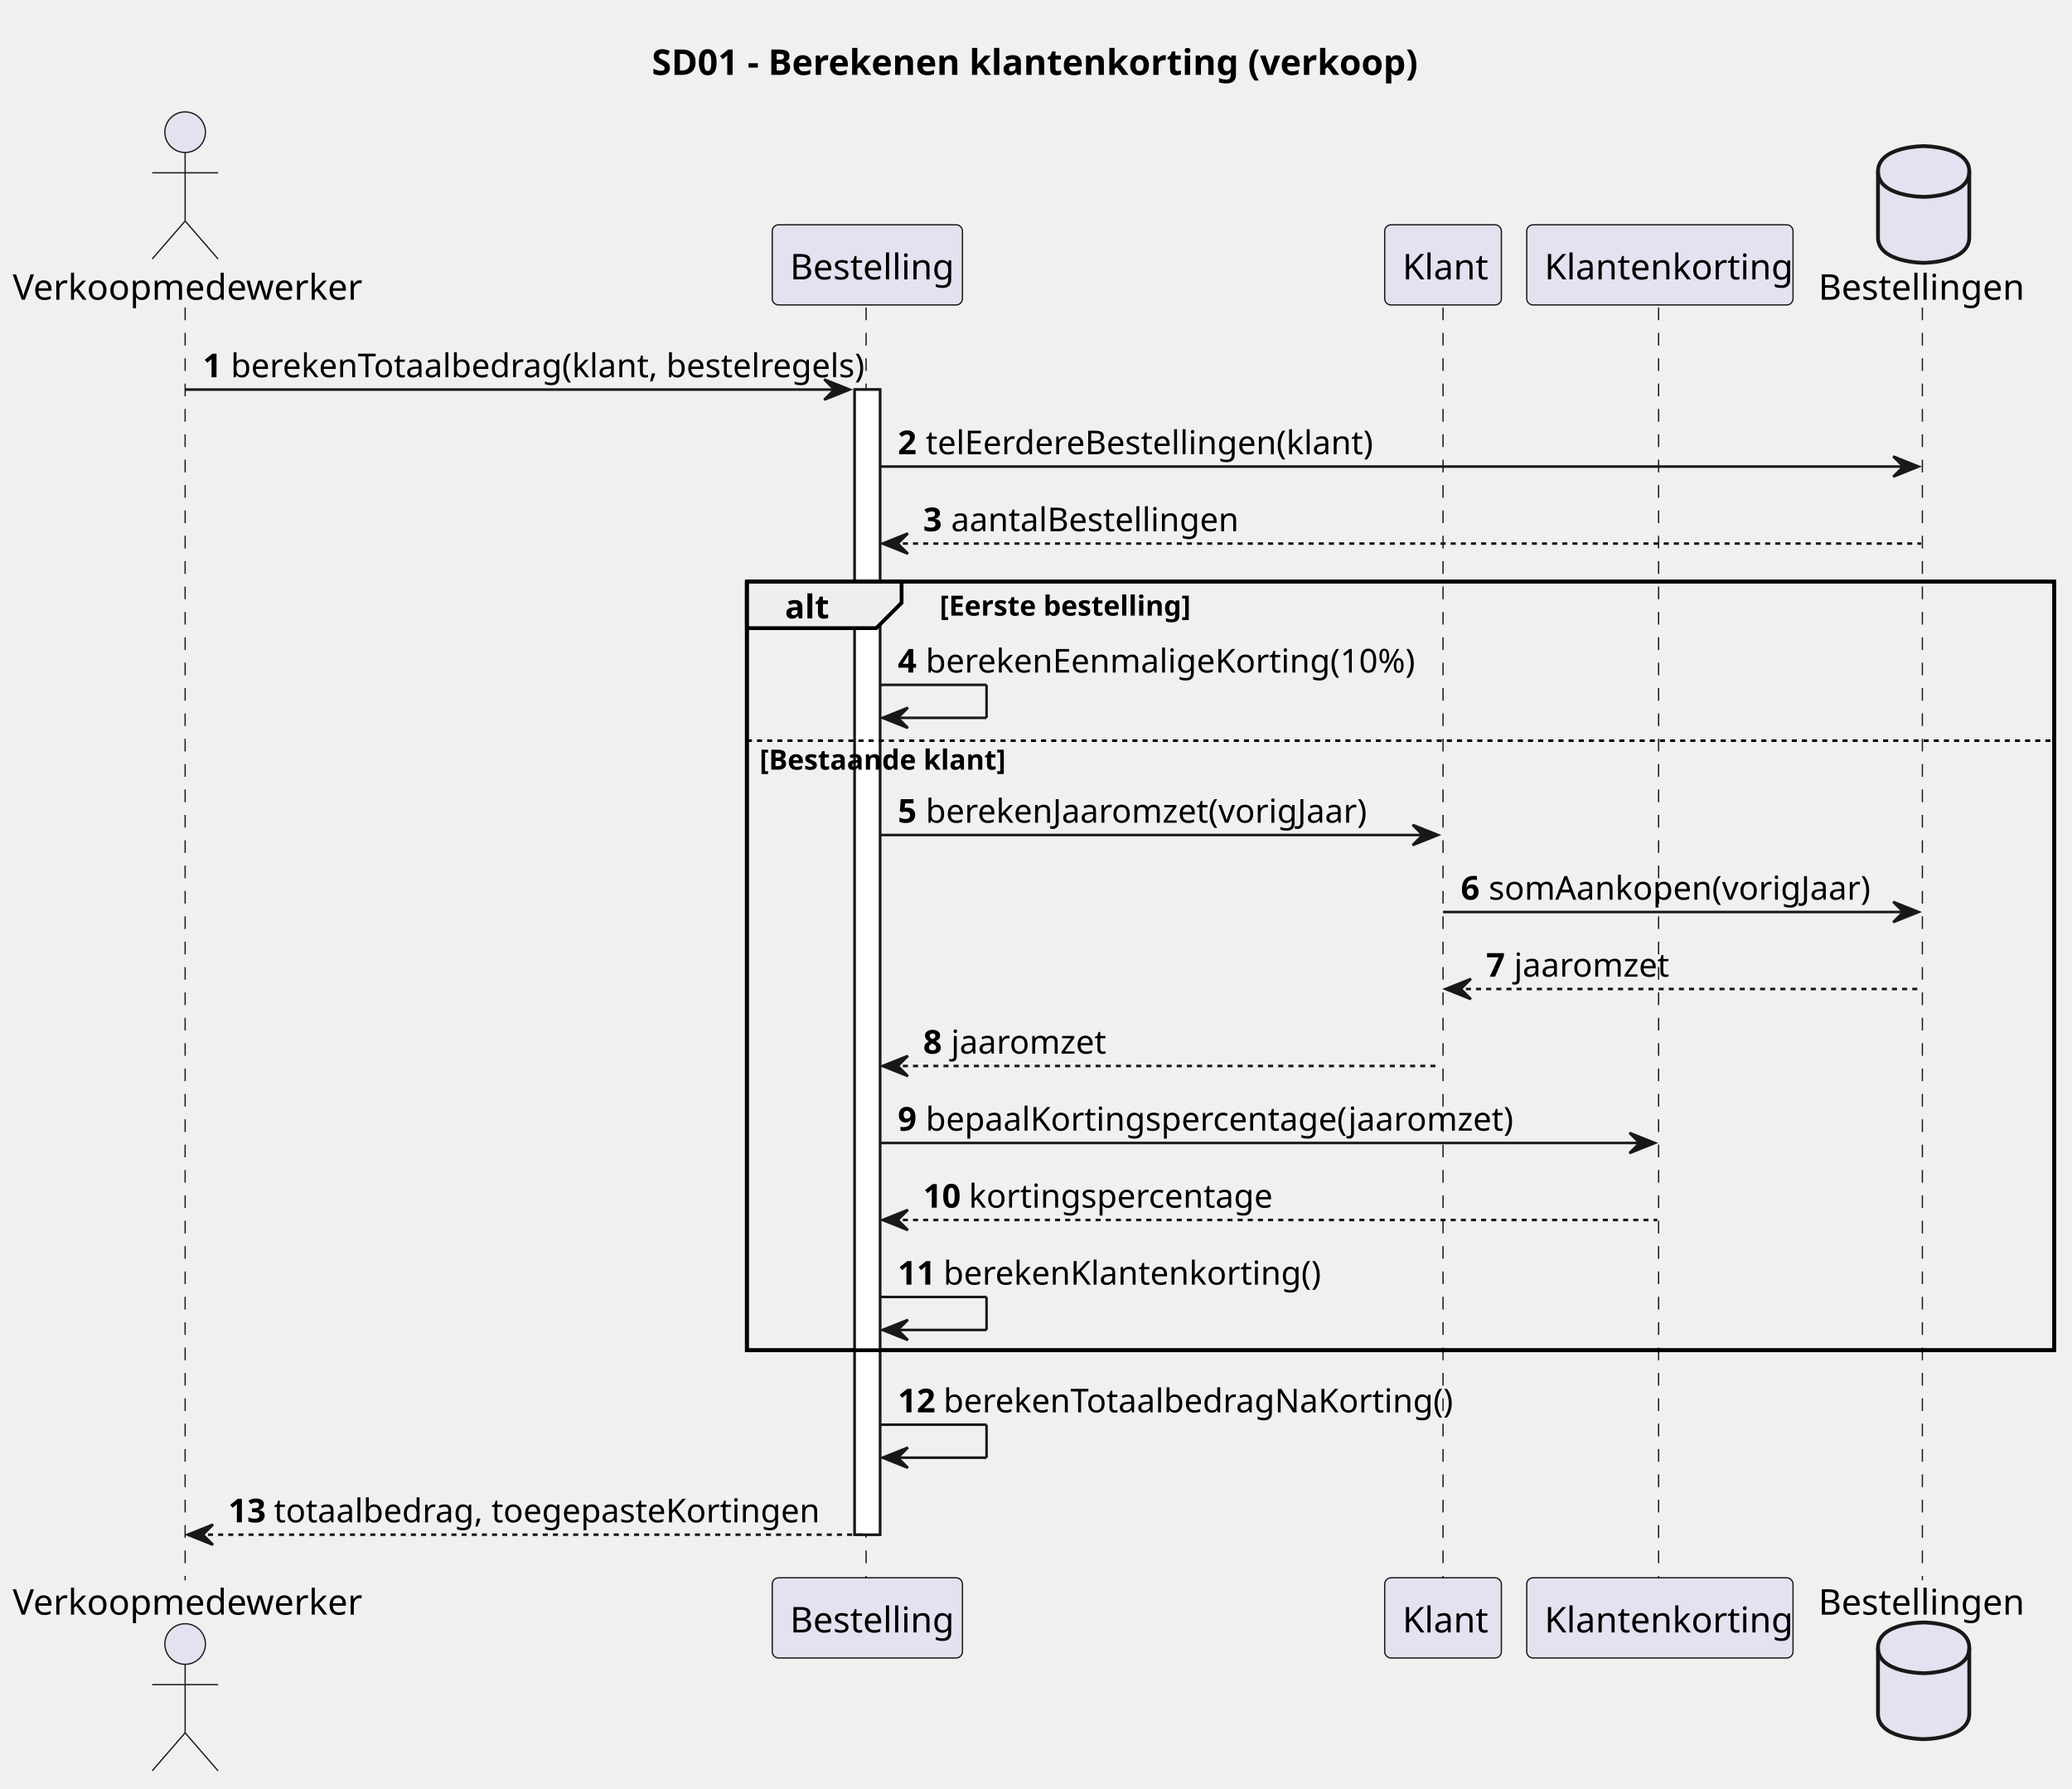
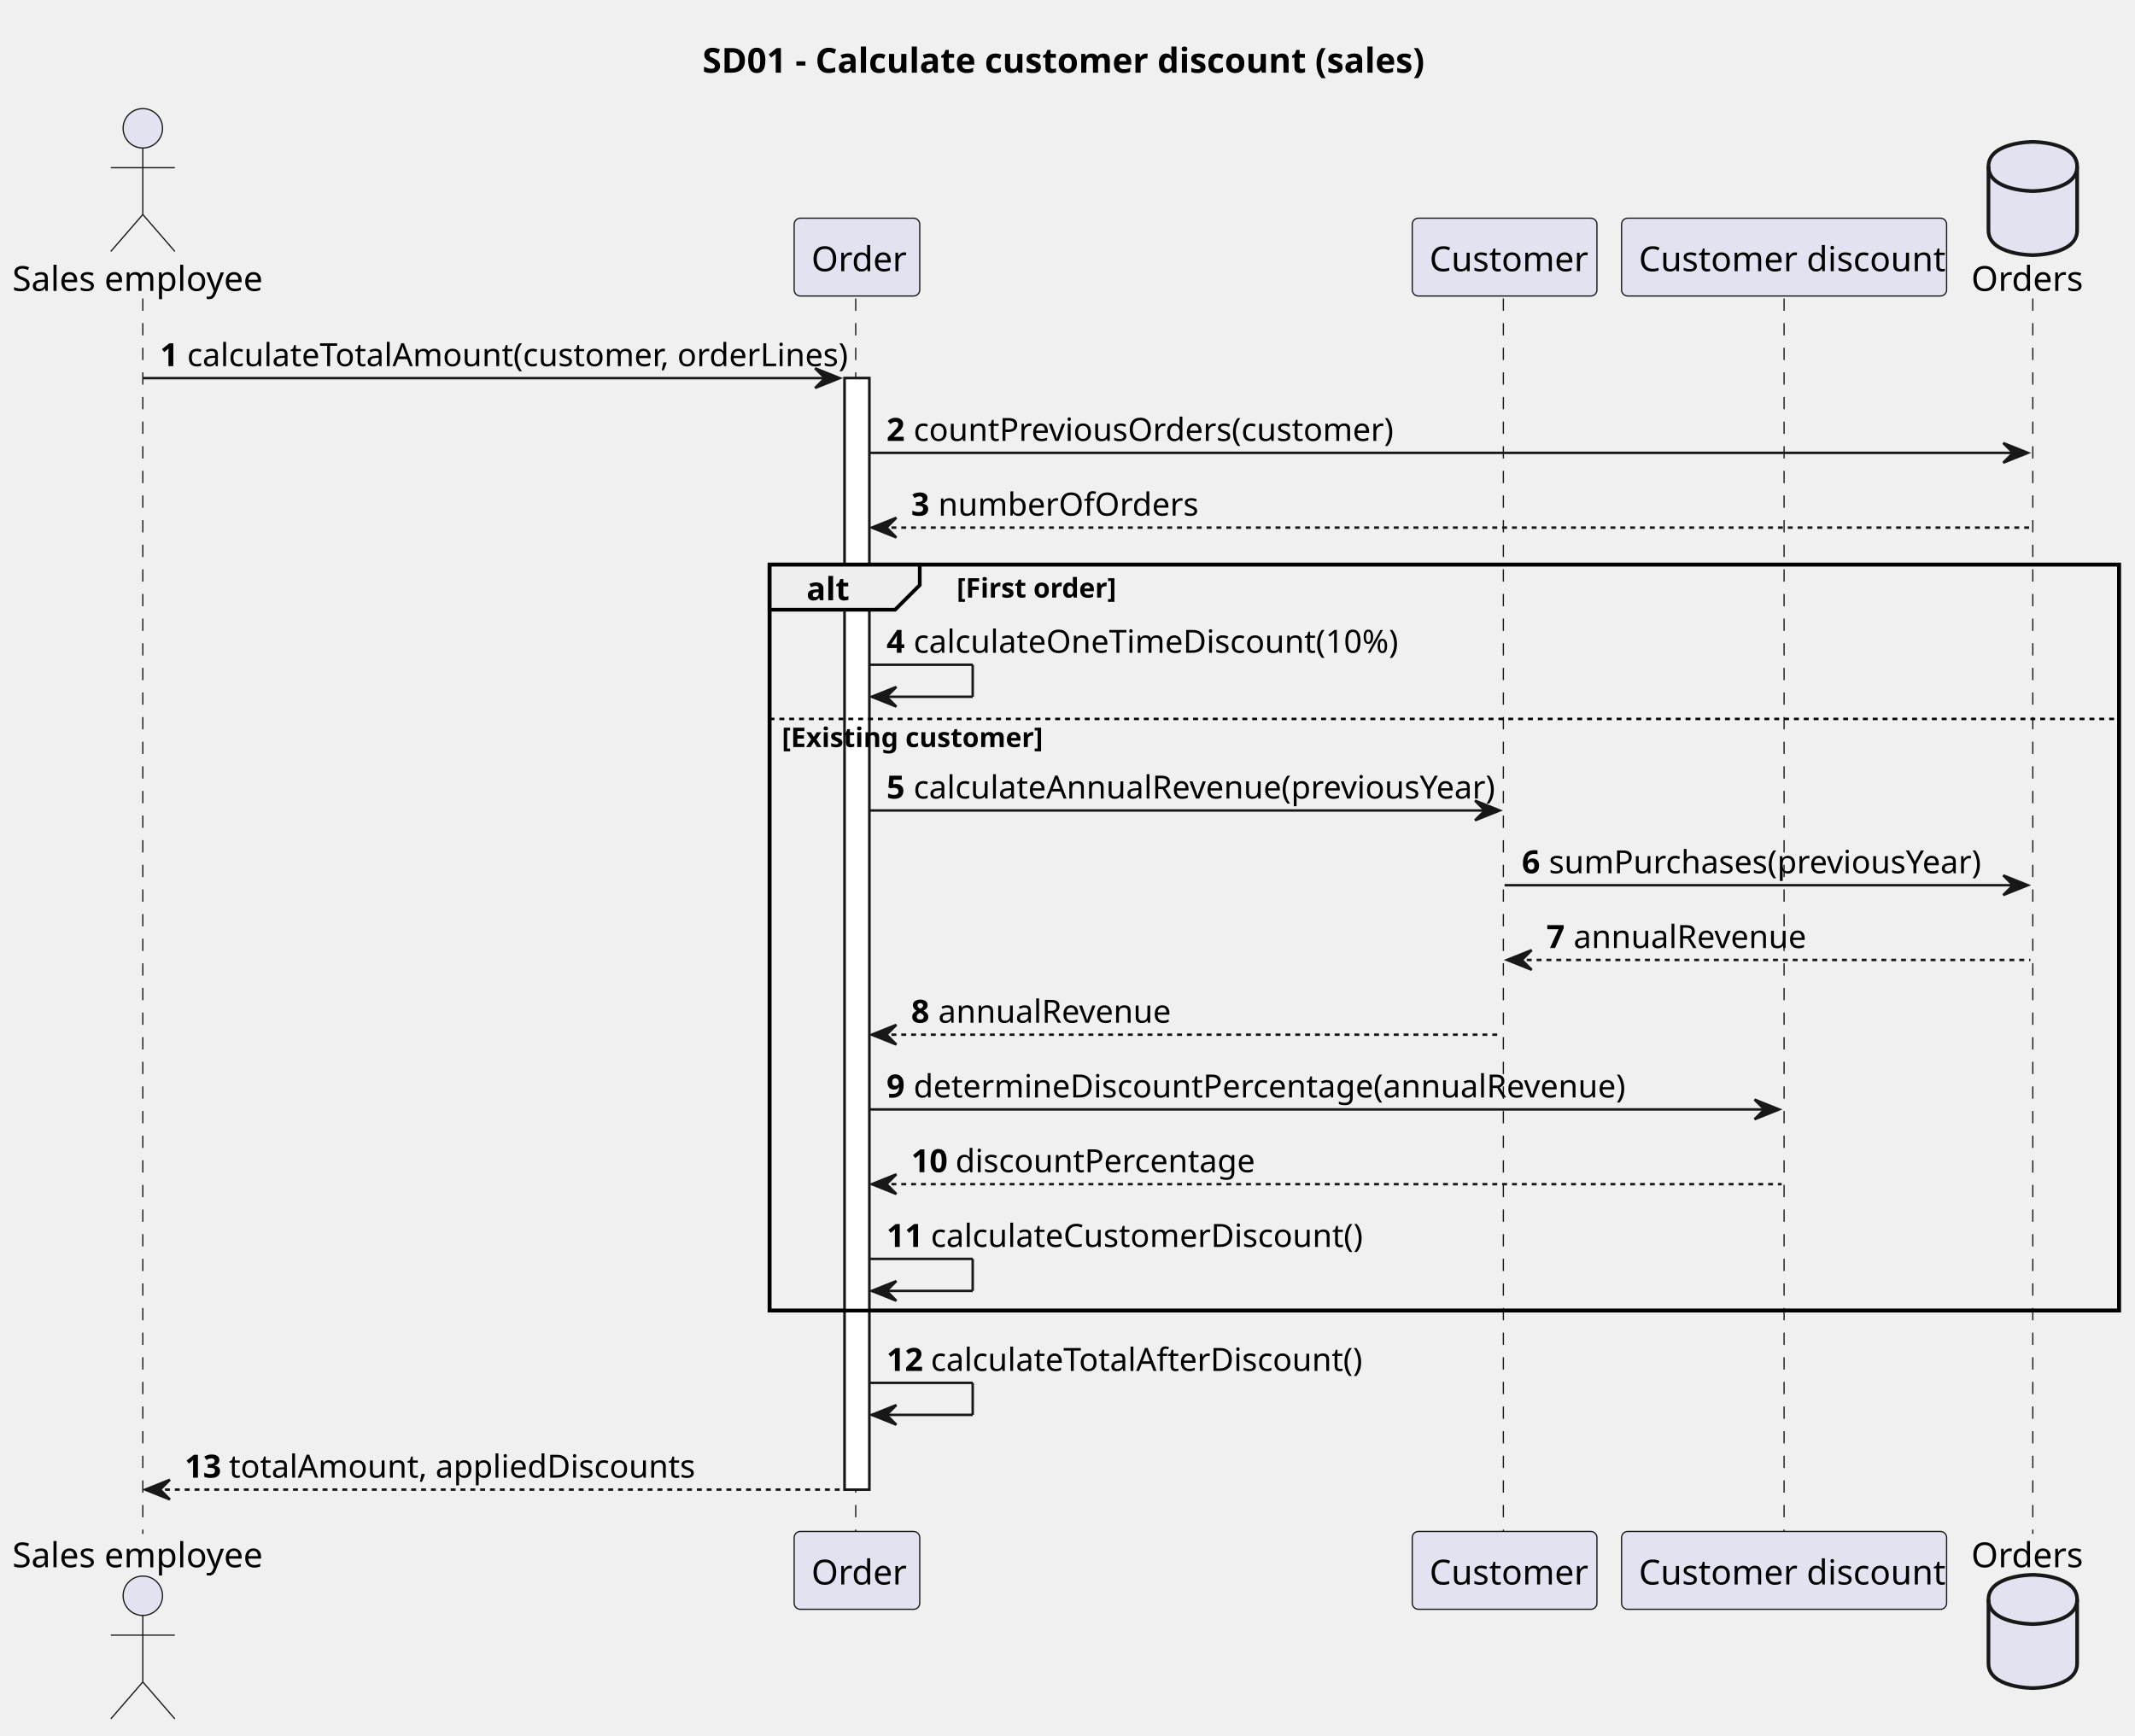
- <svg xmlns="http://www.w3.org/2000/svg" contentStyleType="text/css" height="705px" preserveAspectRatio="none" style="width:817px;height:705px;background:#FFFFFF;" version="1.1" viewBox="0 0 817 705" width="817px" zoomAndPan="magnify">
+ <svg xmlns="http://www.w3.org/2000/svg" contentStyleType="text/css" height="705px" preserveAspectRatio="none" style="width:867px;height:705px;background:#FFFFFF;" version="1.1" viewBox="0 0 867 705" width="867px" zoomAndPan="magnify">
  <defs />
  <g>
-     <text fill="#000000" font-family="sans-serif" font-size="14" font-weight="bold" lengthAdjust="spacing" textLength="305" x="257" y="29.533">SD01 - Berekenen klantenkorting (verkoop)</text>
-     <rect fill="#FFFFFF" height="451.406" style="stroke:#181818;stroke-width:1.0;" width="10" x="337" y="153.57" />
-     <rect fill="none" height="303" style="stroke:#000000;stroke-width:1.5;" width="515.5" x="294.5" y="229.273" />
-     <line style="stroke:#181818;stroke-width:0.5;stroke-dasharray:5.0,5.0;" x1="73" x2="73" y1="121.219" y2="622.977" />
-     <line style="stroke:#181818;stroke-width:0.5;stroke-dasharray:5.0,5.0;" x1="341.5" x2="341.5" y1="121.219" y2="622.977" />
-     <line style="stroke:#181818;stroke-width:0.5;stroke-dasharray:5.0,5.0;" x1="569" x2="569" y1="121.219" y2="622.977" />
-     <line style="stroke:#181818;stroke-width:0.5;stroke-dasharray:5.0,5.0;" x1="654" x2="654" y1="121.219" y2="622.977" />
-     <line style="stroke:#181818;stroke-width:0.5;stroke-dasharray:5.0,5.0;" x1="758" x2="758" y1="121.219" y2="622.977" />
-     <text fill="#000000" font-family="sans-serif" font-size="14" lengthAdjust="spacing" textLength="130" x="5" y="118.143">Verkoopmedewerker</text>
-     <ellipse cx="73" cy="52.109" fill="#E2E2F0" rx="8" ry="8" style="stroke:#181818;stroke-width:0.5;" />
-     <path d="M73,60.109 L73,87.109 M60,68.109 L86,68.109 M73,87.109 L60,102.109 M73,87.109 L86,102.109 " fill="none" style="stroke:#181818;stroke-width:0.5;" />
-     <text fill="#000000" font-family="sans-serif" font-size="14" lengthAdjust="spacing" textLength="130" x="5" y="636.51">Verkoopmedewerker</text>
-     <ellipse cx="73" cy="648.086" fill="#E2E2F0" rx="8" ry="8" style="stroke:#181818;stroke-width:0.5;" />
-     <path d="M73,656.086 L73,683.086 M60,664.086 L86,664.086 M73,683.086 L60,698.086 M73,683.086 L86,698.086 " fill="none" style="stroke:#181818;stroke-width:0.5;" />
-     <rect fill="#E2E2F0" height="31.609" rx="2.5" ry="2.5" style="stroke:#181818;stroke-width:0.5;" width="75" x="304.5" y="88.609" />
-     <text fill="#000000" font-family="sans-serif" font-size="14" lengthAdjust="spacing" textLength="61" x="311.5" y="110.143">Bestelling</text>
-     <rect fill="#E2E2F0" height="31.609" rx="2.5" ry="2.5" style="stroke:#181818;stroke-width:0.5;" width="75" x="304.5" y="621.977" />
-     <text fill="#000000" font-family="sans-serif" font-size="14" lengthAdjust="spacing" textLength="61" x="311.5" y="643.51">Bestelling</text>
-     <rect fill="#E2E2F0" height="31.609" rx="2.5" ry="2.5" style="stroke:#181818;stroke-width:0.5;" width="46" x="546" y="88.609" />
-     <text fill="#000000" font-family="sans-serif" font-size="14" lengthAdjust="spacing" textLength="32" x="553" y="110.143">Klant</text>
-     <rect fill="#E2E2F0" height="31.609" rx="2.5" ry="2.5" style="stroke:#181818;stroke-width:0.5;" width="46" x="546" y="621.977" />
-     <text fill="#000000" font-family="sans-serif" font-size="14" lengthAdjust="spacing" textLength="32" x="553" y="643.51">Klant</text>
-     <rect fill="#E2E2F0" height="31.609" rx="2.5" ry="2.5" style="stroke:#181818;stroke-width:0.5;" width="105" x="602" y="88.609" />
-     <text fill="#000000" font-family="sans-serif" font-size="14" lengthAdjust="spacing" textLength="91" x="609" y="110.143">Klantenkorting</text>
-     <rect fill="#E2E2F0" height="31.609" rx="2.5" ry="2.5" style="stroke:#181818;stroke-width:0.5;" width="105" x="602" y="621.977" />
-     <text fill="#000000" font-family="sans-serif" font-size="14" lengthAdjust="spacing" textLength="91" x="609" y="643.51">Klantenkorting</text>
-     <text fill="#000000" font-family="sans-serif" font-size="14" lengthAdjust="spacing" textLength="77" x="717" y="118.143">Bestellingen</text>
-     <path d="M740.5,67.609 C740.5,57.609 758.5,57.609 758.5,57.609 C758.5,57.609 776.5,57.609 776.5,67.609 L776.5,93.609 C776.5,103.609 758.5,103.609 758.5,103.609 C758.5,103.609 740.5,103.609 740.5,93.609 L740.5,67.609 " fill="#E2E2F0" style="stroke:#181818;stroke-width:1.5;" />
-     <path d="M740.5,67.609 C740.5,77.609 758.5,77.609 758.5,77.609 C758.5,77.609 776.5,77.609 776.5,67.609 " fill="none" style="stroke:#181818;stroke-width:1.5;" />
-     <text fill="#000000" font-family="sans-serif" font-size="14" lengthAdjust="spacing" textLength="77" x="717" y="636.51">Bestellingen</text>
-     <path d="M740.5,649.586 C740.5,639.586 758.5,639.586 758.5,639.586 C758.5,639.586 776.5,639.586 776.5,649.586 L776.5,675.586 C776.5,685.586 758.5,685.586 758.5,685.586 C758.5,685.586 740.5,685.586 740.5,675.586 L740.5,649.586 " fill="#E2E2F0" style="stroke:#181818;stroke-width:1.5;" />
-     <path d="M740.5,649.586 C740.5,659.586 758.5,659.586 758.5,659.586 C758.5,659.586 776.5,659.586 776.5,649.586 " fill="none" style="stroke:#181818;stroke-width:1.5;" />
-     <rect fill="#FFFFFF" height="451.406" style="stroke:#181818;stroke-width:1.0;" width="10" x="337" y="153.57" />
-     <polygon fill="#181818" points="325,149.57,335,153.57,325,157.57,329,153.57" style="stroke:#181818;stroke-width:1.0;" />
-     <line style="stroke:#181818;stroke-width:1.0;" x1="73" x2="331" y1="153.57" y2="153.57" />
-     <text fill="#000000" font-family="sans-serif" font-size="13" font-weight="bold" lengthAdjust="spacing" textLength="7" x="80" y="148.714">1</text>
-     <text fill="#000000" font-family="sans-serif" font-size="13" lengthAdjust="spacing" textLength="234" x="91" y="148.714">berekenTotaalbedrag(klant, bestelregels)</text>
-     <polygon fill="#181818" points="746.5,179.922,756.5,183.922,746.5,187.922,750.5,183.922" style="stroke:#181818;stroke-width:1.0;" />
-     <line style="stroke:#181818;stroke-width:1.0;" x1="347" x2="752.5" y1="183.922" y2="183.922" />
-     <text fill="#000000" font-family="sans-serif" font-size="13" font-weight="bold" lengthAdjust="spacing" textLength="7" x="354" y="179.065">2</text>
-     <text fill="#000000" font-family="sans-serif" font-size="13" lengthAdjust="spacing" textLength="166" x="365" y="179.065">telEerdereBestellingen(klant)</text>
-     <polygon fill="#181818" points="358,210.273,348,214.273,358,218.273,354,214.273" style="stroke:#181818;stroke-width:1.0;" />
-     <line style="stroke:#181818;stroke-width:1.0;stroke-dasharray:2.0,2.0;" x1="352" x2="757.5" y1="214.273" y2="214.273" />
-     <text fill="#000000" font-family="sans-serif" font-size="13" font-weight="bold" lengthAdjust="spacing" textLength="7" x="364" y="209.417">3</text>
-     <text fill="#000000" font-family="sans-serif" font-size="13" lengthAdjust="spacing" textLength="106" x="375" y="209.417">aantalBestellingen</text>
-     <path d="M294.5,229.273 L355.5,229.273 L355.5,237.625 L345.5,247.625 L294.5,247.625 L294.5,229.273 " fill="#EEEEEE" style="stroke:#000000;stroke-width:1.5;" />
-     <rect fill="none" height="303" style="stroke:#000000;stroke-width:1.5;" width="515.5" x="294.5" y="229.273" />
-     <text fill="#000000" font-family="sans-serif" font-size="13" font-weight="bold" lengthAdjust="spacing" textLength="16" x="309.5" y="243.769">alt</text>
-     <text fill="#000000" font-family="sans-serif" font-size="11" font-weight="bold" lengthAdjust="spacing" textLength="102" x="370.5" y="242.692">[Eerste bestelling]</text>
-     <line style="stroke:#181818;stroke-width:1.0;" x1="347" x2="389" y1="269.977" y2="269.977" />
-     <line style="stroke:#181818;stroke-width:1.0;" x1="389" x2="389" y1="269.977" y2="282.977" />
-     <line style="stroke:#181818;stroke-width:1.0;" x1="348" x2="389" y1="282.977" y2="282.977" />
-     <polygon fill="#181818" points="358,278.977,348,282.977,358,286.977,354,282.977" style="stroke:#181818;stroke-width:1.0;" />
-     <text fill="#000000" font-family="sans-serif" font-size="13" font-weight="bold" lengthAdjust="spacing" textLength="7" x="354" y="265.12">4</text>
-     <text fill="#000000" font-family="sans-serif" font-size="13" lengthAdjust="spacing" textLength="182" x="365" y="265.12">berekenEenmaligeKorting(10%)</text>
-     <line style="stroke:#000000;stroke-width:1.0;stroke-dasharray:2.0,2.0;" x1="294.5" x2="810" y1="291.977" y2="291.977" />
-     <text fill="#000000" font-family="sans-serif" font-size="11" font-weight="bold" lengthAdjust="spacing" textLength="96" x="299.5" y="303.396">[Bestaande klant]</text>
-     <polygon fill="#181818" points="557,325.164,567,329.164,557,333.164,561,329.164" style="stroke:#181818;stroke-width:1.0;" />
-     <line style="stroke:#181818;stroke-width:1.0;" x1="347" x2="563" y1="329.164" y2="329.164" />
-     <text fill="#000000" font-family="sans-serif" font-size="13" font-weight="bold" lengthAdjust="spacing" textLength="7" x="354" y="324.308">5</text>
-     <text fill="#000000" font-family="sans-serif" font-size="13" lengthAdjust="spacing" textLength="164" x="365" y="324.308">berekenJaaromzet(vorigJaar)</text>
-     <polygon fill="#181818" points="746.5,355.516,756.5,359.516,746.5,363.516,750.5,359.516" style="stroke:#181818;stroke-width:1.0;" />
-     <line style="stroke:#181818;stroke-width:1.0;" x1="569" x2="752.5" y1="359.516" y2="359.516" />
-     <text fill="#000000" font-family="sans-serif" font-size="13" font-weight="bold" lengthAdjust="spacing" textLength="7" x="576" y="354.659">6</text>
-     <text fill="#000000" font-family="sans-serif" font-size="13" lengthAdjust="spacing" textLength="141" x="587" y="354.659">somAankopen(vorigJaar)</text>
-     <polygon fill="#181818" points="580,385.867,570,389.867,580,393.867,576,389.867" style="stroke:#181818;stroke-width:1.0;" />
-     <line style="stroke:#181818;stroke-width:1.0;stroke-dasharray:2.0,2.0;" x1="574" x2="757.5" y1="389.867" y2="389.867" />
-     <text fill="#000000" font-family="sans-serif" font-size="13" font-weight="bold" lengthAdjust="spacing" textLength="7" x="586" y="385.011">7</text>
-     <text fill="#000000" font-family="sans-serif" font-size="13" lengthAdjust="spacing" textLength="57" x="597" y="385.011">jaaromzet</text>
-     <polygon fill="#181818" points="358,416.219,348,420.219,358,424.219,354,420.219" style="stroke:#181818;stroke-width:1.0;" />
-     <line style="stroke:#181818;stroke-width:1.0;stroke-dasharray:2.0,2.0;" x1="352" x2="568" y1="420.219" y2="420.219" />
-     <text fill="#000000" font-family="sans-serif" font-size="13" font-weight="bold" lengthAdjust="spacing" textLength="7" x="364" y="415.362">8</text>
-     <text fill="#000000" font-family="sans-serif" font-size="13" lengthAdjust="spacing" textLength="57" x="375" y="415.362">jaaromzet</text>
-     <polygon fill="#181818" points="642.5,446.57,652.5,450.57,642.5,454.57,646.5,450.57" style="stroke:#181818;stroke-width:1.0;" />
-     <line style="stroke:#181818;stroke-width:1.0;" x1="347" x2="648.5" y1="450.57" y2="450.57" />
-     <text fill="#000000" font-family="sans-serif" font-size="13" font-weight="bold" lengthAdjust="spacing" textLength="7" x="354" y="445.714">9</text>
-     <text fill="#000000" font-family="sans-serif" font-size="13" lengthAdjust="spacing" textLength="215" x="365" y="445.714">bepaalKortingspercentage(jaaromzet)</text>
-     <polygon fill="#181818" points="358,476.922,348,480.922,358,484.922,354,480.922" style="stroke:#181818;stroke-width:1.0;" />
-     <line style="stroke:#181818;stroke-width:1.0;stroke-dasharray:2.0,2.0;" x1="352" x2="653.5" y1="480.922" y2="480.922" />
-     <text fill="#000000" font-family="sans-serif" font-size="13" font-weight="bold" lengthAdjust="spacing" textLength="14" x="364" y="476.065">10</text>
-     <text fill="#000000" font-family="sans-serif" font-size="13" lengthAdjust="spacing" textLength="110" x="382" y="476.065">kortingspercentage</text>
-     <line style="stroke:#181818;stroke-width:1.0;" x1="347" x2="389" y1="511.273" y2="511.273" />
-     <line style="stroke:#181818;stroke-width:1.0;" x1="389" x2="389" y1="511.273" y2="524.273" />
-     <line style="stroke:#181818;stroke-width:1.0;" x1="348" x2="389" y1="524.273" y2="524.273" />
-     <polygon fill="#181818" points="358,520.273,348,524.273,358,528.273,354,524.273" style="stroke:#181818;stroke-width:1.0;" />
-     <text fill="#000000" font-family="sans-serif" font-size="13" font-weight="bold" lengthAdjust="spacing" textLength="14" x="354" y="506.417">11</text>
-     <text fill="#000000" font-family="sans-serif" font-size="13" lengthAdjust="spacing" textLength="137" x="372" y="506.417">berekenKlantenkorting()</text>
-     <line style="stroke:#181818;stroke-width:1.0;" x1="347" x2="389" y1="561.625" y2="561.625" />
-     <line style="stroke:#181818;stroke-width:1.0;" x1="389" x2="389" y1="561.625" y2="574.625" />
-     <line style="stroke:#181818;stroke-width:1.0;" x1="348" x2="389" y1="574.625" y2="574.625" />
-     <polygon fill="#181818" points="358,570.625,348,574.625,358,578.625,354,574.625" style="stroke:#181818;stroke-width:1.0;" />
-     <text fill="#000000" font-family="sans-serif" font-size="13" font-weight="bold" lengthAdjust="spacing" textLength="14" x="354" y="556.769">12</text>
-     <text fill="#000000" font-family="sans-serif" font-size="13" lengthAdjust="spacing" textLength="185" x="372" y="556.769">berekenTotaalbedragNaKorting()</text>
-     <polygon fill="#181818" points="84,600.977,74,604.977,84,608.977,80,604.977" style="stroke:#181818;stroke-width:1.0;" />
-     <line style="stroke:#181818;stroke-width:1.0;stroke-dasharray:2.0,2.0;" x1="78" x2="341" y1="604.977" y2="604.977" />
-     <text fill="#000000" font-family="sans-serif" font-size="13" font-weight="bold" lengthAdjust="spacing" textLength="14" x="90" y="600.12">13</text>
-     <text fill="#000000" font-family="sans-serif" font-size="13" lengthAdjust="spacing" textLength="198" x="108" y="600.12">totaalbedrag, toegepasteKortingen</text>
+     <text fill="#000000" font-family="sans-serif" font-size="14" font-weight="bold" lengthAdjust="spacing" textLength="299" x="285.25" y="29.533">SD01 - Calculate customer discount (sales)</text>
+     <rect fill="#FFFFFF" height="451.406" style="stroke:#181818;stroke-width:1.0;" width="10" x="343" y="153.57" />
+     <rect fill="none" height="303" style="stroke:#000000;stroke-width:1.5;" width="548" x="312.5" y="229.273" />
+     <line style="stroke:#181818;stroke-width:0.5;stroke-dasharray:5.0,5.0;" x1="58" x2="58" y1="121.219" y2="622.977" />
+     <line style="stroke:#181818;stroke-width:0.5;stroke-dasharray:5.0,5.0;" x1="347.5" x2="347.5" y1="121.219" y2="622.977" />
+     <line style="stroke:#181818;stroke-width:0.5;stroke-dasharray:5.0,5.0;" x1="610.5" x2="610.5" y1="121.219" y2="622.977" />
+     <line style="stroke:#181818;stroke-width:0.5;stroke-dasharray:5.0,5.0;" x1="724.5" x2="724.5" y1="121.219" y2="622.977" />
+     <line style="stroke:#181818;stroke-width:0.5;stroke-dasharray:5.0,5.0;" x1="825.5" x2="825.5" y1="121.219" y2="622.977" />
+     <text fill="#000000" font-family="sans-serif" font-size="14" lengthAdjust="spacing" textLength="100" x="5" y="118.143">Sales employee</text>
+     <ellipse cx="58" cy="52.109" fill="#E2E2F0" rx="8" ry="8" style="stroke:#181818;stroke-width:0.5;" />
+     <path d="M58,60.109 L58,87.109 M45,68.109 L71,68.109 M58,87.109 L45,102.109 M58,87.109 L71,102.109 " fill="none" style="stroke:#181818;stroke-width:0.5;" />
+     <text fill="#000000" font-family="sans-serif" font-size="14" lengthAdjust="spacing" textLength="100" x="5" y="636.51">Sales employee</text>
+     <ellipse cx="58" cy="648.086" fill="#E2E2F0" rx="8" ry="8" style="stroke:#181818;stroke-width:0.5;" />
+     <path d="M58,656.086 L58,683.086 M45,664.086 L71,664.086 M58,683.086 L45,698.086 M58,683.086 L71,698.086 " fill="none" style="stroke:#181818;stroke-width:0.5;" />
+     <rect fill="#E2E2F0" height="31.609" rx="2.5" ry="2.5" style="stroke:#181818;stroke-width:0.5;" width="51" x="322.5" y="88.609" />
+     <text fill="#000000" font-family="sans-serif" font-size="14" lengthAdjust="spacing" textLength="37" x="329.5" y="110.143">Order</text>
+     <rect fill="#E2E2F0" height="31.609" rx="2.5" ry="2.5" style="stroke:#181818;stroke-width:0.5;" width="51" x="322.5" y="621.977" />
+     <text fill="#000000" font-family="sans-serif" font-size="14" lengthAdjust="spacing" textLength="37" x="329.5" y="643.51">Order</text>
+     <rect fill="#E2E2F0" height="31.609" rx="2.5" ry="2.5" style="stroke:#181818;stroke-width:0.5;" width="75" x="573.5" y="88.609" />
+     <text fill="#000000" font-family="sans-serif" font-size="14" lengthAdjust="spacing" textLength="61" x="580.5" y="110.143">Customer</text>
+     <rect fill="#E2E2F0" height="31.609" rx="2.5" ry="2.5" style="stroke:#181818;stroke-width:0.5;" width="75" x="573.5" y="621.977" />
+     <text fill="#000000" font-family="sans-serif" font-size="14" lengthAdjust="spacing" textLength="61" x="580.5" y="643.51">Customer</text>
+     <rect fill="#E2E2F0" height="31.609" rx="2.5" ry="2.5" style="stroke:#181818;stroke-width:0.5;" width="132" x="658.5" y="88.609" />
+     <text fill="#000000" font-family="sans-serif" font-size="14" lengthAdjust="spacing" textLength="118" x="665.5" y="110.143">Customer discount</text>
+     <rect fill="#E2E2F0" height="31.609" rx="2.5" ry="2.5" style="stroke:#181818;stroke-width:0.5;" width="132" x="658.5" y="621.977" />
+     <text fill="#000000" font-family="sans-serif" font-size="14" lengthAdjust="spacing" textLength="118" x="665.5" y="643.51">Customer discount</text>
+     <text fill="#000000" font-family="sans-serif" font-size="14" lengthAdjust="spacing" textLength="44" x="800.5" y="118.143">Orders</text>
+     <path d="M807.5,67.609 C807.5,57.609 825.5,57.609 825.5,57.609 C825.5,57.609 843.5,57.609 843.5,67.609 L843.5,93.609 C843.5,103.609 825.5,103.609 825.5,103.609 C825.5,103.609 807.5,103.609 807.5,93.609 L807.5,67.609 " fill="#E2E2F0" style="stroke:#181818;stroke-width:1.5;" />
+     <path d="M807.5,67.609 C807.5,77.609 825.5,77.609 825.5,77.609 C825.5,77.609 843.5,77.609 843.5,67.609 " fill="none" style="stroke:#181818;stroke-width:1.5;" />
+     <text fill="#000000" font-family="sans-serif" font-size="14" lengthAdjust="spacing" textLength="44" x="800.5" y="636.51">Orders</text>
+     <path d="M807.5,649.586 C807.5,639.586 825.5,639.586 825.5,639.586 C825.5,639.586 843.5,639.586 843.5,649.586 L843.5,675.586 C843.5,685.586 825.5,685.586 825.5,685.586 C825.5,685.586 807.5,685.586 807.5,675.586 L807.5,649.586 " fill="#E2E2F0" style="stroke:#181818;stroke-width:1.5;" />
+     <path d="M807.5,649.586 C807.5,659.586 825.5,659.586 825.5,659.586 C825.5,659.586 843.5,659.586 843.5,649.586 " fill="none" style="stroke:#181818;stroke-width:1.5;" />
+     <rect fill="#FFFFFF" height="451.406" style="stroke:#181818;stroke-width:1.0;" width="10" x="343" y="153.57" />
+     <polygon fill="#181818" points="331,149.57,341,153.57,331,157.57,335,153.57" style="stroke:#181818;stroke-width:1.0;" />
+     <line style="stroke:#181818;stroke-width:1.0;" x1="58" x2="337" y1="153.57" y2="153.57" />
+     <text fill="#000000" font-family="sans-serif" font-size="13" font-weight="bold" lengthAdjust="spacing" textLength="7" x="65" y="148.714">1</text>
+     <text fill="#000000" font-family="sans-serif" font-size="13" lengthAdjust="spacing" textLength="255" x="76" y="148.714">calculateTotalAmount(customer, orderLines)</text>
+     <polygon fill="#181818" points="813.5,179.922,823.5,183.922,813.5,187.922,817.5,183.922" style="stroke:#181818;stroke-width:1.0;" />
+     <line style="stroke:#181818;stroke-width:1.0;" x1="353" x2="819.5" y1="183.922" y2="183.922" />
+     <text fill="#000000" font-family="sans-serif" font-size="13" font-weight="bold" lengthAdjust="spacing" textLength="7" x="360" y="179.065">2</text>
+     <text fill="#000000" font-family="sans-serif" font-size="13" lengthAdjust="spacing" textLength="182" x="371" y="179.065">countPreviousOrders(customer)</text>
+     <polygon fill="#181818" points="364,210.273,354,214.273,364,218.273,360,214.273" style="stroke:#181818;stroke-width:1.0;" />
+     <line style="stroke:#181818;stroke-width:1.0;stroke-dasharray:2.0,2.0;" x1="358" x2="824.5" y1="214.273" y2="214.273" />
+     <text fill="#000000" font-family="sans-serif" font-size="13" font-weight="bold" lengthAdjust="spacing" textLength="7" x="370" y="209.417">3</text>
+     <text fill="#000000" font-family="sans-serif" font-size="13" lengthAdjust="spacing" textLength="95" x="381" y="209.417">numberOfOrders</text>
+     <path d="M312.5,229.273 L373.5,229.273 L373.5,237.625 L363.5,247.625 L312.5,247.625 L312.5,229.273 " fill="#EEEEEE" style="stroke:#000000;stroke-width:1.5;" />
+     <rect fill="none" height="303" style="stroke:#000000;stroke-width:1.5;" width="548" x="312.5" y="229.273" />
+     <text fill="#000000" font-family="sans-serif" font-size="13" font-weight="bold" lengthAdjust="spacing" textLength="16" x="327.5" y="243.769">alt</text>
+     <text fill="#000000" font-family="sans-serif" font-size="11" font-weight="bold" lengthAdjust="spacing" textLength="67" x="388.5" y="242.692">[First order]</text>
+     <line style="stroke:#181818;stroke-width:1.0;" x1="353" x2="395" y1="269.977" y2="269.977" />
+     <line style="stroke:#181818;stroke-width:1.0;" x1="395" x2="395" y1="269.977" y2="282.977" />
+     <line style="stroke:#181818;stroke-width:1.0;" x1="354" x2="395" y1="282.977" y2="282.977" />
+     <polygon fill="#181818" points="364,278.977,354,282.977,364,286.977,360,282.977" style="stroke:#181818;stroke-width:1.0;" />
+     <text fill="#000000" font-family="sans-serif" font-size="13" font-weight="bold" lengthAdjust="spacing" textLength="7" x="360" y="265.12">4</text>
+     <text fill="#000000" font-family="sans-serif" font-size="13" lengthAdjust="spacing" textLength="189" x="371" y="265.12">calculateOneTimeDiscount(10%)</text>
+     <line style="stroke:#000000;stroke-width:1.0;stroke-dasharray:2.0,2.0;" x1="312.5" x2="860.5" y1="291.977" y2="291.977" />
+     <text fill="#000000" font-family="sans-serif" font-size="11" font-weight="bold" lengthAdjust="spacing" textLength="108" x="317.5" y="303.396">[Existing customer]</text>
+     <polygon fill="#181818" points="599,325.164,609,329.164,599,333.164,603,329.164" style="stroke:#181818;stroke-width:1.0;" />
+     <line style="stroke:#181818;stroke-width:1.0;" x1="353" x2="605" y1="329.164" y2="329.164" />
+     <text fill="#000000" font-family="sans-serif" font-size="13" font-weight="bold" lengthAdjust="spacing" textLength="7" x="360" y="324.308">5</text>
+     <text fill="#000000" font-family="sans-serif" font-size="13" lengthAdjust="spacing" textLength="223" x="371" y="324.308">calculateAnnualRevenue(previousYear)</text>
+     <polygon fill="#181818" points="813.5,355.516,823.5,359.516,813.5,363.516,817.5,359.516" style="stroke:#181818;stroke-width:1.0;" />
+     <line style="stroke:#181818;stroke-width:1.0;" x1="611" x2="819.5" y1="359.516" y2="359.516" />
+     <text fill="#000000" font-family="sans-serif" font-size="13" font-weight="bold" lengthAdjust="spacing" textLength="7" x="618" y="354.659">6</text>
+     <text fill="#000000" font-family="sans-serif" font-size="13" lengthAdjust="spacing" textLength="169" x="629" y="354.659">sumPurchases(previousYear)</text>
+     <polygon fill="#181818" points="622,385.867,612,389.867,622,393.867,618,389.867" style="stroke:#181818;stroke-width:1.0;" />
+     <line style="stroke:#181818;stroke-width:1.0;stroke-dasharray:2.0,2.0;" x1="616" x2="824.5" y1="389.867" y2="389.867" />
+     <text fill="#000000" font-family="sans-serif" font-size="13" font-weight="bold" lengthAdjust="spacing" textLength="7" x="628" y="385.011">7</text>
+     <text fill="#000000" font-family="sans-serif" font-size="13" lengthAdjust="spacing" textLength="87" x="639" y="385.011">annualRevenue</text>
+     <polygon fill="#181818" points="364,416.219,354,420.219,364,424.219,360,420.219" style="stroke:#181818;stroke-width:1.0;" />
+     <line style="stroke:#181818;stroke-width:1.0;stroke-dasharray:2.0,2.0;" x1="358" x2="610" y1="420.219" y2="420.219" />
+     <text fill="#000000" font-family="sans-serif" font-size="13" font-weight="bold" lengthAdjust="spacing" textLength="7" x="370" y="415.362">8</text>
+     <text fill="#000000" font-family="sans-serif" font-size="13" lengthAdjust="spacing" textLength="87" x="381" y="415.362">annualRevenue</text>
+     <polygon fill="#181818" points="712.5,446.57,722.5,450.57,712.5,454.57,716.5,450.57" style="stroke:#181818;stroke-width:1.0;" />
+     <line style="stroke:#181818;stroke-width:1.0;" x1="353" x2="718.5" y1="450.57" y2="450.57" />
+     <text fill="#000000" font-family="sans-serif" font-size="13" font-weight="bold" lengthAdjust="spacing" textLength="7" x="360" y="445.714">9</text>
+     <text fill="#000000" font-family="sans-serif" font-size="13" lengthAdjust="spacing" textLength="269" x="371" y="445.714">determineDiscountPercentage(annualRevenue)</text>
+     <polygon fill="#181818" points="364,476.922,354,480.922,364,484.922,360,480.922" style="stroke:#181818;stroke-width:1.0;" />
+     <line style="stroke:#181818;stroke-width:1.0;stroke-dasharray:2.0,2.0;" x1="358" x2="723.5" y1="480.922" y2="480.922" />
+     <text fill="#000000" font-family="sans-serif" font-size="13" font-weight="bold" lengthAdjust="spacing" textLength="14" x="370" y="476.065">10</text>
+     <text fill="#000000" font-family="sans-serif" font-size="13" lengthAdjust="spacing" textLength="115" x="388" y="476.065">discountPercentage</text>
+     <line style="stroke:#181818;stroke-width:1.0;" x1="353" x2="395" y1="511.273" y2="511.273" />
+     <line style="stroke:#181818;stroke-width:1.0;" x1="395" x2="395" y1="511.273" y2="524.273" />
+     <line style="stroke:#181818;stroke-width:1.0;" x1="354" x2="395" y1="524.273" y2="524.273" />
+     <polygon fill="#181818" points="364,520.273,354,524.273,364,528.273,360,524.273" style="stroke:#181818;stroke-width:1.0;" />
+     <text fill="#000000" font-family="sans-serif" font-size="13" font-weight="bold" lengthAdjust="spacing" textLength="14" x="360" y="506.417">11</text>
+     <text fill="#000000" font-family="sans-serif" font-size="13" lengthAdjust="spacing" textLength="167" x="378" y="506.417">calculateCustomerDiscount()</text>
+     <line style="stroke:#181818;stroke-width:1.0;" x1="353" x2="395" y1="561.625" y2="561.625" />
+     <line style="stroke:#181818;stroke-width:1.0;" x1="395" x2="395" y1="561.625" y2="574.625" />
+     <line style="stroke:#181818;stroke-width:1.0;" x1="354" x2="395" y1="574.625" y2="574.625" />
+     <polygon fill="#181818" points="364,570.625,354,574.625,364,578.625,360,574.625" style="stroke:#181818;stroke-width:1.0;" />
+     <text fill="#000000" font-family="sans-serif" font-size="13" font-weight="bold" lengthAdjust="spacing" textLength="14" x="360" y="556.769">12</text>
+     <text fill="#000000" font-family="sans-serif" font-size="13" lengthAdjust="spacing" textLength="166" x="378" y="556.769">calculateTotalAfterDiscount()</text>
+     <polygon fill="#181818" points="69,600.977,59,604.977,69,608.977,65,604.977" style="stroke:#181818;stroke-width:1.0;" />
+     <line style="stroke:#181818;stroke-width:1.0;stroke-dasharray:2.0,2.0;" x1="63" x2="347" y1="604.977" y2="604.977" />
+     <text fill="#000000" font-family="sans-serif" font-size="13" font-weight="bold" lengthAdjust="spacing" textLength="14" x="75" y="600.12">13</text>
+     <text fill="#000000" font-family="sans-serif" font-size="13" lengthAdjust="spacing" textLength="177" x="93" y="600.12">totalAmount, appliedDiscounts</text>
  </g>
</svg>
